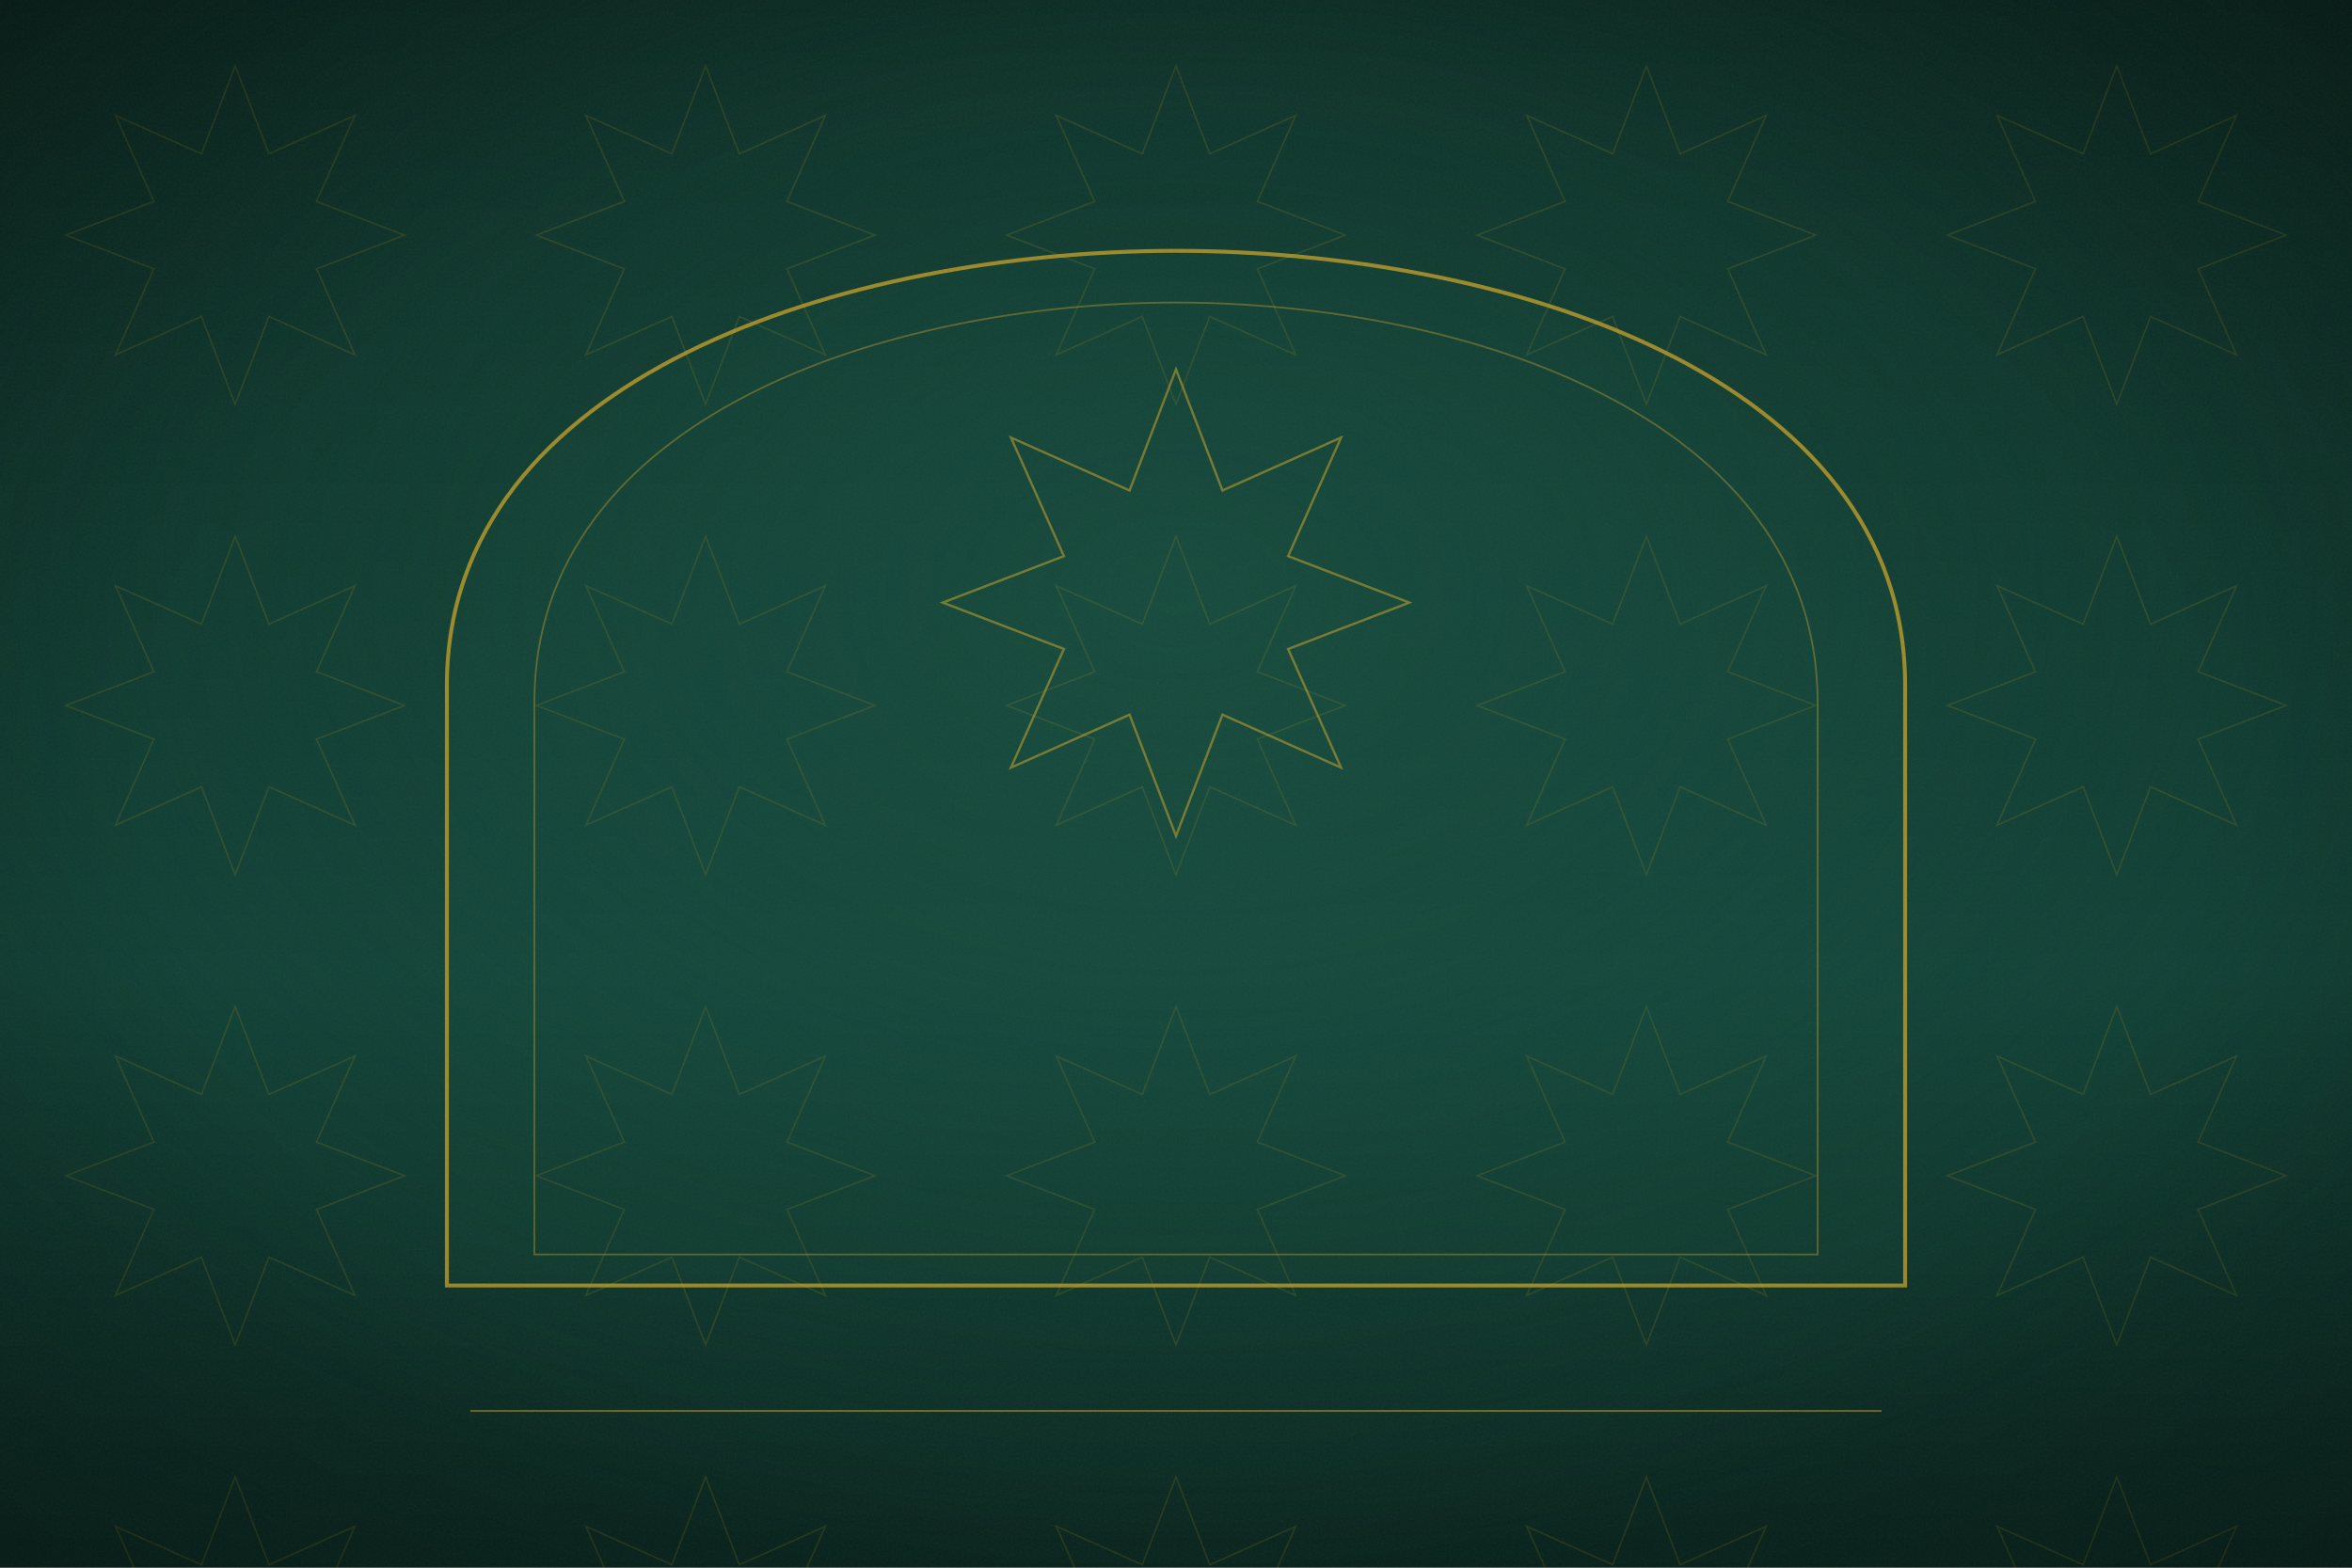
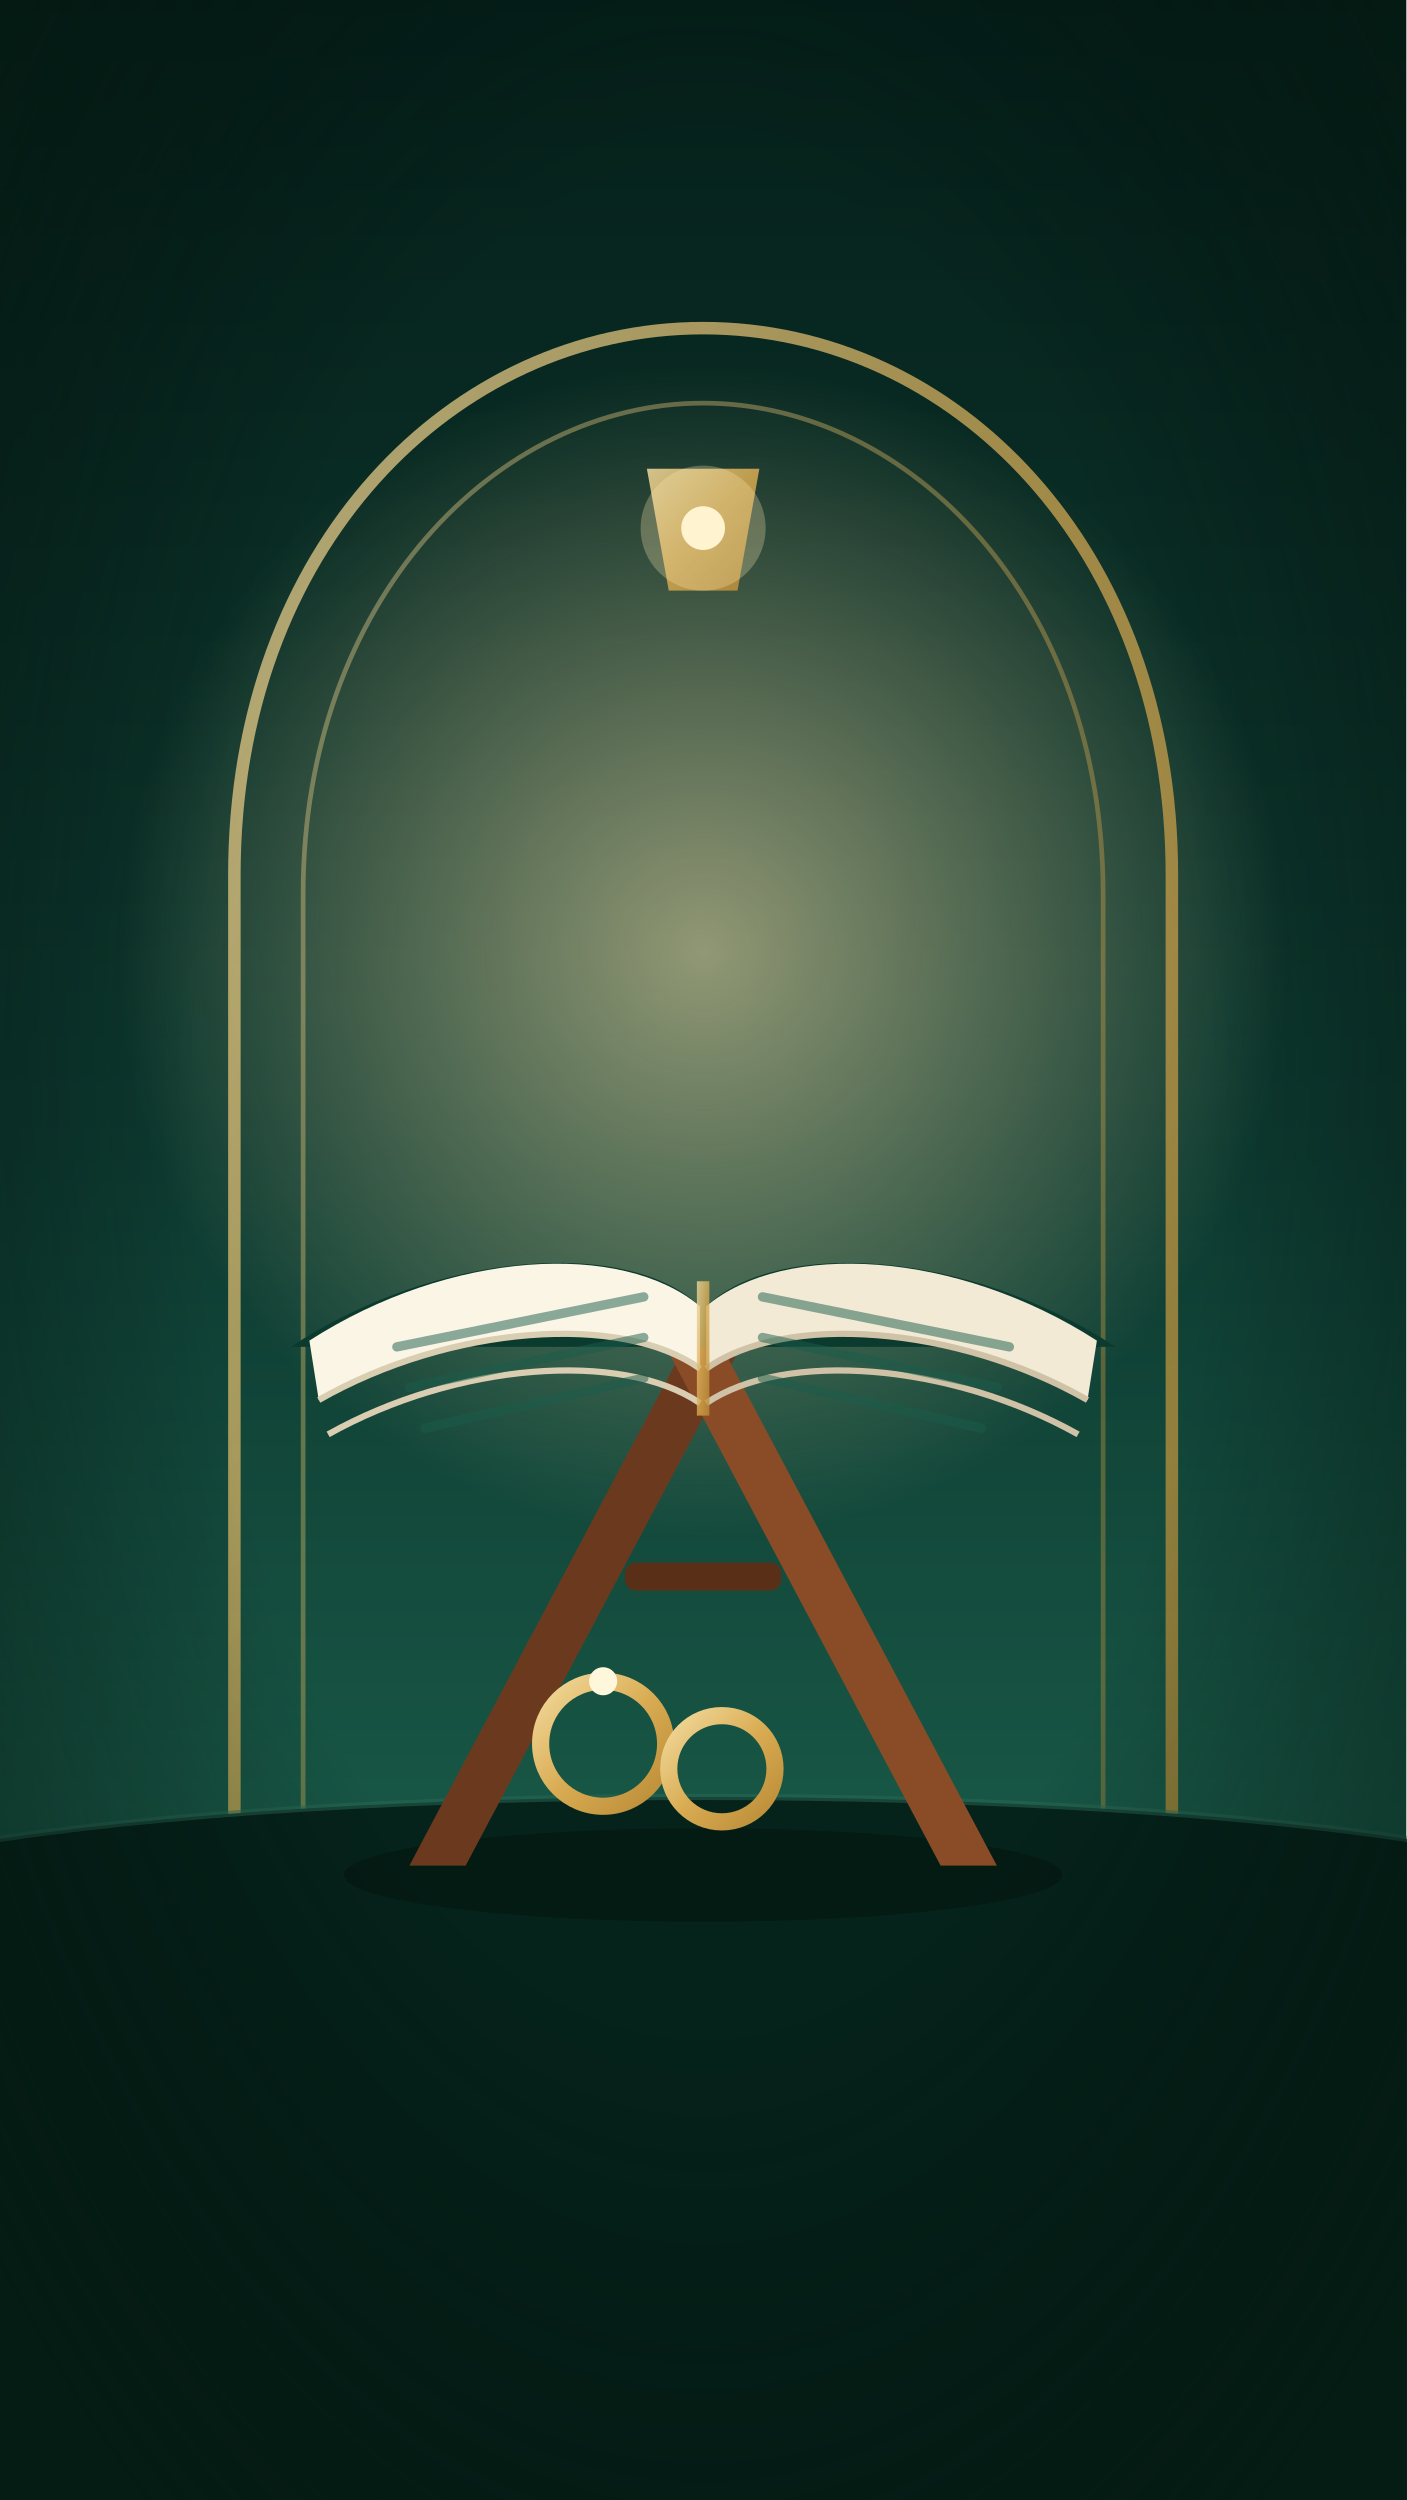
- <svg xmlns="http://www.w3.org/2000/svg" viewBox="0 0 1200 800" width="1200" height="800" role="img">
+ <svg xmlns="http://www.w3.org/2000/svg" viewBox="0 0 900 1600" width="900" height="1600" role="img" aria-label="Illustration of an open book on a wooden stand beneath a pointed arch, with two rings">
  <defs>
-     <linearGradient id="sky-13" x1="0" y1="0" x2="0" y2="1">
-       <stop offset="0%" stop-color="#08241D" />
-       <stop offset="62%" stop-color="#0F3D32" />
-       <stop offset="100%" stop-color="#08241D" />
+     <linearGradient id="nk-sky" x1="0" y1="0" x2="0" y2="1">
+       <stop offset="0%" stop-color="#05201A" />
+       <stop offset="46%" stop-color="#0D3A30" />
+       <stop offset="78%" stop-color="#1A5C4A" />
+       <stop offset="100%" stop-color="#07271F" />
    </linearGradient>
-     <radialGradient id="glow-13" cx="50%" cy="38%" r="62%">
-       <stop offset="0%" stop-color="#1C5A4A" stop-opacity="0.55" />
-       <stop offset="100%" stop-color="#1C5A4A" stop-opacity="0" />
+     <radialGradient id="nk-glow" cx="50%" cy="42%" r="42%">
+       <stop offset="0%" stop-color="#F2DFA8" stop-opacity="0.58" />
+       <stop offset="100%" stop-color="#F2DFA8" stop-opacity="0" />
    </radialGradient>
-     <filter id="grain-13" x="0" y="0" width="100%" height="100%">
-       <feTurbulence type="fractalNoise" baseFrequency="0.9" numOctaves="3" seed="13" />
-       <feColorMatrix type="saturate" values="0" />
-     </filter>
-     <radialGradient id="vig-13" cx="50%" cy="50%" r="72%">
-       <stop offset="60%" stop-color="#000" stop-opacity="0" />
-       <stop offset="100%" stop-color="#000" stop-opacity="0.3" />
+     <linearGradient id="nk-gold" x1="0" y1="0" x2="1" y2="1">
+       <stop offset="0%" stop-color="#F2DA9C" />
+       <stop offset="50%" stop-color="#D9AC53" />
+       <stop offset="100%" stop-color="#B98B36" />
+     </linearGradient>
+     <radialGradient id="nk-vig" cx="50%" cy="44%" r="70%">
+       <stop offset="52%" stop-color="#000" stop-opacity="0" />
+       <stop offset="100%" stop-color="#04180F" stop-opacity="0.62" />
    </radialGradient>
  </defs>
-   <rect width="1200" height="800" fill="url(#sky-13)" />
-   <rect width="1200" height="800" fill="url(#glow-13)" />
+   <rect width="900" height="1600" fill="url(#nk-sky)" />
+   <circle cx="450" cy="680" r="450" fill="url(#nk-glow)" />
+   <path d="M150 1240 L 150 560 C 150 350, 290 210, 450 210 C 610 210, 750 350, 750 560 L 750 1240" fill="none" stroke="url(#nk-gold)" stroke-width="8" opacity="0.72" />
+   <path d="M194 1240 L 194 572 C 194 384, 318 258, 450 258 C 582 258, 706 384, 706 572 L 706 1240" fill="none" stroke="url(#nk-gold)" stroke-width="3" opacity="0.4" />
+   <path d="M450 210 L 450 300" stroke="url(#nk-gold)" stroke-width="4" opacity="0.7" />
+   <path d="M414 300 L 486 300 L 472 378 L 428 378 Z" fill="url(#nk-gold)" opacity="0.85" />
+   <circle cx="450" cy="338" r="14" fill="#FFF7DC" />
+   <circle cx="450" cy="338" r="40" fill="#FFE9B0" opacity="0.28" />
+   <path d="M-20 1180 C 220 1140, 680 1140, 920 1180 L 920 1600 L -20 1600 Z" fill="#05231B" />
+   <path d="M-20 1180 C 220 1140, 680 1140, 920 1180" fill="none" stroke="#2A6A56" stroke-width="4" opacity="0.5" />
  <g>
-     <polygon points="120.0,33.6 137.2,78.5 181.1,58.9 161.5,102.8 206.4,120.0 161.5,137.2 181.1,181.1 137.2,161.5 120.0,206.4 102.8,161.5 58.9,181.1 78.5,137.2 33.6,120.0 78.5,102.8 58.9,58.9 102.8,78.5" fill="none" stroke="#C9A227" stroke-width="0.8" opacity="0.16" />
-     <polygon points="360.0,33.6 377.2,78.5 421.1,58.9 401.5,102.8 446.4,120.0 401.5,137.2 421.1,181.1 377.2,161.5 360.0,206.4 342.8,161.5 298.9,181.1 318.5,137.2 273.6,120.0 318.5,102.8 298.9,58.9 342.8,78.5" fill="none" stroke="#C9A227" stroke-width="0.8" opacity="0.16" />
-     <polygon points="600.0,33.6 617.2,78.5 661.1,58.9 641.5,102.8 686.4,120.0 641.5,137.2 661.1,181.1 617.2,161.5 600.0,206.4 582.8,161.5 538.9,181.1 558.5,137.2 513.6,120.0 558.5,102.8 538.9,58.9 582.8,78.5" fill="none" stroke="#C9A227" stroke-width="0.8" opacity="0.16" />
-     <polygon points="840.0,33.6 857.2,78.5 901.1,58.9 881.5,102.8 926.4,120.0 881.5,137.2 901.1,181.1 857.2,161.5 840.0,206.4 822.8,161.5 778.9,181.1 798.5,137.2 753.6,120.0 798.5,102.8 778.9,58.9 822.8,78.5" fill="none" stroke="#C9A227" stroke-width="0.8" opacity="0.16" />
-     <polygon points="1080.0,33.6 1097.2,78.5 1141.1,58.9 1121.5,102.8 1166.4,120.0 1121.5,137.2 1141.1,181.1 1097.2,161.5 1080.0,206.4 1062.8,161.5 1018.9,181.1 1038.5,137.2 993.6,120.0 1038.5,102.8 1018.9,58.9 1062.8,78.5" fill="none" stroke="#C9A227" stroke-width="0.8" opacity="0.16" />
-     <polygon points="1320.0,33.6 1337.2,78.5 1381.1,58.9 1361.5,102.8 1406.4,120.0 1361.5,137.2 1381.1,181.1 1337.2,161.5 1320.0,206.4 1302.8,161.5 1258.9,181.1 1278.5,137.2 1233.6,120.0 1278.5,102.8 1258.9,58.9 1302.8,78.5" fill="none" stroke="#C9A227" stroke-width="0.8" opacity="0.16" />
-     <polygon points="120.0,273.6 137.2,318.5 181.1,298.9 161.5,342.8 206.4,360.0 161.5,377.2 181.1,421.1 137.2,401.5 120.0,446.4 102.8,401.5 58.9,421.1 78.5,377.2 33.6,360.0 78.5,342.8 58.9,298.9 102.8,318.5" fill="none" stroke="#C9A227" stroke-width="0.8" opacity="0.16" />
-     <polygon points="360.0,273.6 377.2,318.5 421.1,298.9 401.5,342.8 446.4,360.0 401.5,377.2 421.1,421.1 377.2,401.5 360.0,446.4 342.8,401.5 298.9,421.1 318.5,377.2 273.6,360.0 318.5,342.8 298.9,298.9 342.8,318.5" fill="none" stroke="#C9A227" stroke-width="0.8" opacity="0.16" />
-     <polygon points="600.0,273.6 617.2,318.5 661.1,298.9 641.5,342.8 686.4,360.0 641.5,377.2 661.1,421.1 617.2,401.5 600.0,446.4 582.8,401.5 538.9,421.1 558.5,377.2 513.6,360.0 558.5,342.8 538.9,298.9 582.8,318.5" fill="none" stroke="#C9A227" stroke-width="0.8" opacity="0.16" />
-     <polygon points="840.0,273.6 857.2,318.5 901.1,298.9 881.5,342.8 926.4,360.0 881.5,377.2 901.1,421.1 857.2,401.5 840.0,446.4 822.8,401.5 778.9,421.1 798.5,377.2 753.6,360.0 798.5,342.8 778.9,298.9 822.8,318.5" fill="none" stroke="#C9A227" stroke-width="0.8" opacity="0.16" />
-     <polygon points="1080.0,273.6 1097.2,318.5 1141.1,298.9 1121.5,342.8 1166.4,360.0 1121.5,377.2 1141.1,421.1 1097.2,401.5 1080.0,446.4 1062.8,401.5 1018.9,421.1 1038.5,377.2 993.6,360.0 1038.5,342.8 1018.9,298.9 1062.8,318.5" fill="none" stroke="#C9A227" stroke-width="0.8" opacity="0.16" />
-     <polygon points="1320.0,273.6 1337.2,318.5 1381.1,298.9 1361.5,342.8 1406.4,360.0 1361.5,377.2 1381.1,421.1 1337.2,401.5 1320.0,446.4 1302.8,401.5 1258.9,421.1 1278.5,377.2 1233.6,360.0 1278.5,342.8 1258.9,298.9 1302.8,318.5" fill="none" stroke="#C9A227" stroke-width="0.8" opacity="0.16" />
-     <polygon points="120.0,513.6 137.2,558.5 181.1,538.9 161.5,582.8 206.4,600.0 161.5,617.2 181.1,661.1 137.2,641.5 120.0,686.4 102.8,641.5 58.9,661.1 78.5,617.2 33.6,600.0 78.5,582.8 58.9,538.9 102.8,558.5" fill="none" stroke="#C9A227" stroke-width="0.8" opacity="0.16" />
-     <polygon points="360.0,513.6 377.2,558.5 421.1,538.9 401.5,582.8 446.4,600.0 401.5,617.2 421.1,661.1 377.2,641.5 360.0,686.4 342.8,641.5 298.9,661.1 318.5,617.2 273.6,600.0 318.5,582.8 298.9,538.9 342.8,558.5" fill="none" stroke="#C9A227" stroke-width="0.8" opacity="0.16" />
-     <polygon points="600.0,513.6 617.2,558.5 661.1,538.9 641.5,582.8 686.4,600.0 641.5,617.2 661.1,661.1 617.2,641.5 600.0,686.4 582.8,641.5 538.9,661.1 558.5,617.2 513.6,600.0 558.5,582.8 538.9,538.9 582.8,558.5" fill="none" stroke="#C9A227" stroke-width="0.8" opacity="0.16" />
-     <polygon points="840.0,513.6 857.2,558.5 901.1,538.9 881.5,582.8 926.4,600.0 881.5,617.2 901.1,661.1 857.2,641.5 840.0,686.4 822.8,641.5 778.9,661.1 798.5,617.2 753.6,600.0 798.5,582.8 778.9,538.9 822.8,558.5" fill="none" stroke="#C9A227" stroke-width="0.8" opacity="0.16" />
-     <polygon points="1080.0,513.6 1097.2,558.5 1141.1,538.9 1121.5,582.8 1166.4,600.0 1121.5,617.2 1141.1,661.1 1097.2,641.5 1080.0,686.4 1062.8,641.5 1018.9,661.1 1038.5,617.2 993.6,600.0 1038.5,582.8 1018.9,538.9 1062.8,558.5" fill="none" stroke="#C9A227" stroke-width="0.8" opacity="0.16" />
-     <polygon points="1320.0,513.6 1337.2,558.5 1381.1,538.9 1361.5,582.8 1406.4,600.0 1361.5,617.2 1381.1,661.1 1337.2,641.5 1320.0,686.4 1302.8,641.5 1258.9,661.1 1278.5,617.2 1233.6,600.0 1278.5,582.8 1258.9,538.9 1302.8,558.5" fill="none" stroke="#C9A227" stroke-width="0.8" opacity="0.16" />
-     <polygon points="120.0,753.6 137.2,798.5 181.1,778.9 161.5,822.8 206.4,840.0 161.5,857.2 181.1,901.1 137.2,881.5 120.0,926.4 102.8,881.5 58.9,901.1 78.5,857.2 33.6,840.0 78.5,822.8 58.9,778.9 102.8,798.5" fill="none" stroke="#C9A227" stroke-width="0.8" opacity="0.16" />
-     <polygon points="360.0,753.6 377.2,798.5 421.1,778.9 401.5,822.8 446.4,840.0 401.5,857.2 421.1,901.1 377.2,881.5 360.0,926.4 342.8,881.5 298.9,901.1 318.5,857.2 273.6,840.0 318.5,822.8 298.9,778.9 342.8,798.5" fill="none" stroke="#C9A227" stroke-width="0.8" opacity="0.16" />
-     <polygon points="600.0,753.6 617.2,798.5 661.1,778.9 641.5,822.8 686.4,840.0 641.5,857.2 661.1,901.1 617.2,881.5 600.0,926.4 582.8,881.5 538.9,901.1 558.5,857.2 513.6,840.0 558.5,822.8 538.9,778.9 582.8,798.5" fill="none" stroke="#C9A227" stroke-width="0.8" opacity="0.16" />
-     <polygon points="840.0,753.6 857.2,798.5 901.1,778.9 881.5,822.8 926.4,840.0 881.5,857.2 901.1,901.1 857.2,881.5 840.0,926.4 822.8,881.5 778.9,901.1 798.5,857.2 753.6,840.0 798.5,822.8 778.9,778.9 822.8,798.5" fill="none" stroke="#C9A227" stroke-width="0.8" opacity="0.16" />
-     <polygon points="1080.0,753.6 1097.2,798.5 1141.1,778.9 1121.5,822.8 1166.4,840.0 1121.5,857.2 1141.1,901.1 1097.2,881.5 1080.0,926.4 1062.8,881.5 1018.9,901.1 1038.5,857.2 993.6,840.0 1038.5,822.8 1018.9,778.9 1062.8,798.5" fill="none" stroke="#C9A227" stroke-width="0.8" opacity="0.16" />
-     <polygon points="1320.0,753.6 1337.2,798.5 1381.1,778.9 1361.5,822.8 1406.4,840.0 1361.5,857.2 1381.1,901.1 1337.2,881.5 1320.0,926.4 1302.8,881.5 1258.9,901.1 1278.5,857.2 1233.6,840.0 1278.5,822.8 1258.9,778.9 1302.8,798.5" fill="none" stroke="#C9A227" stroke-width="0.8" opacity="0.16" />
+     <ellipse cx="450" cy="1200" rx="230" ry="30" fill="#03140E" opacity="0.5" />
+     <path d="M262 1194 L 438 862 L 474 862 L 298 1194 Z" fill="#6B3A1E" />
+     <path d="M638 1194 L 462 862 L 426 862 L 602 1194 Z" fill="#8A4C27" />
+     <rect x="400" y="1000" width="100" height="18" rx="7" fill="#5A2F17" />
  </g>
-   <path d="M 228 656 L 228 349.76 C 228 191.36 432.6 128 600 128 C 767.4 128 972 191.36 972 349.76 L 972 656 Z" fill="#1C5A4A" opacity="0.1" />
-   <path d="M 228 656 L 228 349.76 C 228 191.36 432.6 128 600 128 C 767.4 128 972 191.36 972 349.76 L 972 656 Z" fill="none" stroke="#C9A227" stroke-width="2" opacity="0.75" />
-   <path d="M 272.64 640.16 L 272.64 358.419 C 272.64 212.691 452.688 154.4 600 154.4 C 747.312 154.4 927.36 212.691 927.36 358.419 L 927.36 640.16 Z" fill="none" stroke="#C9A227" stroke-width="0.9" opacity="0.4" />
-   <polygon points="600.0,188.5 623.7,250.3 684.2,223.3 657.2,283.8 719.0,307.5 657.2,331.2 684.2,391.7 623.7,364.7 600.0,426.6 576.3,364.7 515.8,391.7 542.8,331.2 481.0,307.5 542.8,283.8 515.8,223.3 576.3,250.3" fill="none" stroke="#C9A227" stroke-width="1.2" opacity="0.55" />
-   <line x1="240" y1="720" x2="960" y2="720" stroke="#C9A227" stroke-width="1" opacity="0.5" />
-   <rect width="1200" height="800" fill="url(#vig-13)" />
-   <rect width="1200" height="800" filter="url(#grain-13)" opacity="0.05" />
+   <g>
+     <path d="M186 862 C 280 800, 402 792, 448 836 L 448 862 Z" fill="#0B3B2E" />
+     <path d="M714 862 C 620 800, 498 792, 452 836 L 452 862 Z" fill="#0B3B2E" />
+     <path d="M198 858 C 288 800, 398 794, 448 836 L 448 876 C 398 840, 288 848, 204 896 Z" fill="#FBF5E6" />
+     <path d="M702 858 C 612 800, 502 794, 452 836 L 452 876 C 502 840, 612 848, 696 896 Z" fill="#F2EAD5" />
+     <g fill="none" stroke="#D9CDB2" stroke-width="4">
+       <path d="M204 896 C 288 848, 398 840, 448 876" />
+       <path d="M210 918 C 292 872, 398 864, 448 898" />
+     </g>
+     <g fill="none" stroke="#CFC2A6" stroke-width="4">
+       <path d="M696 896 C 612 848, 502 840, 452 876" />
+       <path d="M690 918 C 608 872, 502 864, 452 898" />
+     </g>
+     <g stroke="#1A5C4A" stroke-width="6" opacity="0.5" stroke-linecap="round">
+       <path d="M254 862 L 412 830" />
+       <path d="M262 888 L 412 856" />
+       <path d="M272 914 L 412 882" />
+       <path d="M646 862 L 488 830" />
+       <path d="M638 888 L 488 856" />
+       <path d="M628 914 L 488 882" />
+     </g>
+     <path d="M446 820 L 454 820 L 454 906 L 446 906 Z" fill="url(#nk-gold)" opacity="0.8" />
+   </g>
+   <g fill="none" stroke="url(#nk-gold)" stroke-width="11">
+     <circle cx="386" cy="1116" r="40" />
+     <circle cx="462" cy="1132" r="34" />
+   </g>
+   <circle cx="386" cy="1076" r="9" fill="#FFF7DC" />
+   <rect width="900" height="1600" fill="url(#nk-vig)" />
</svg>
